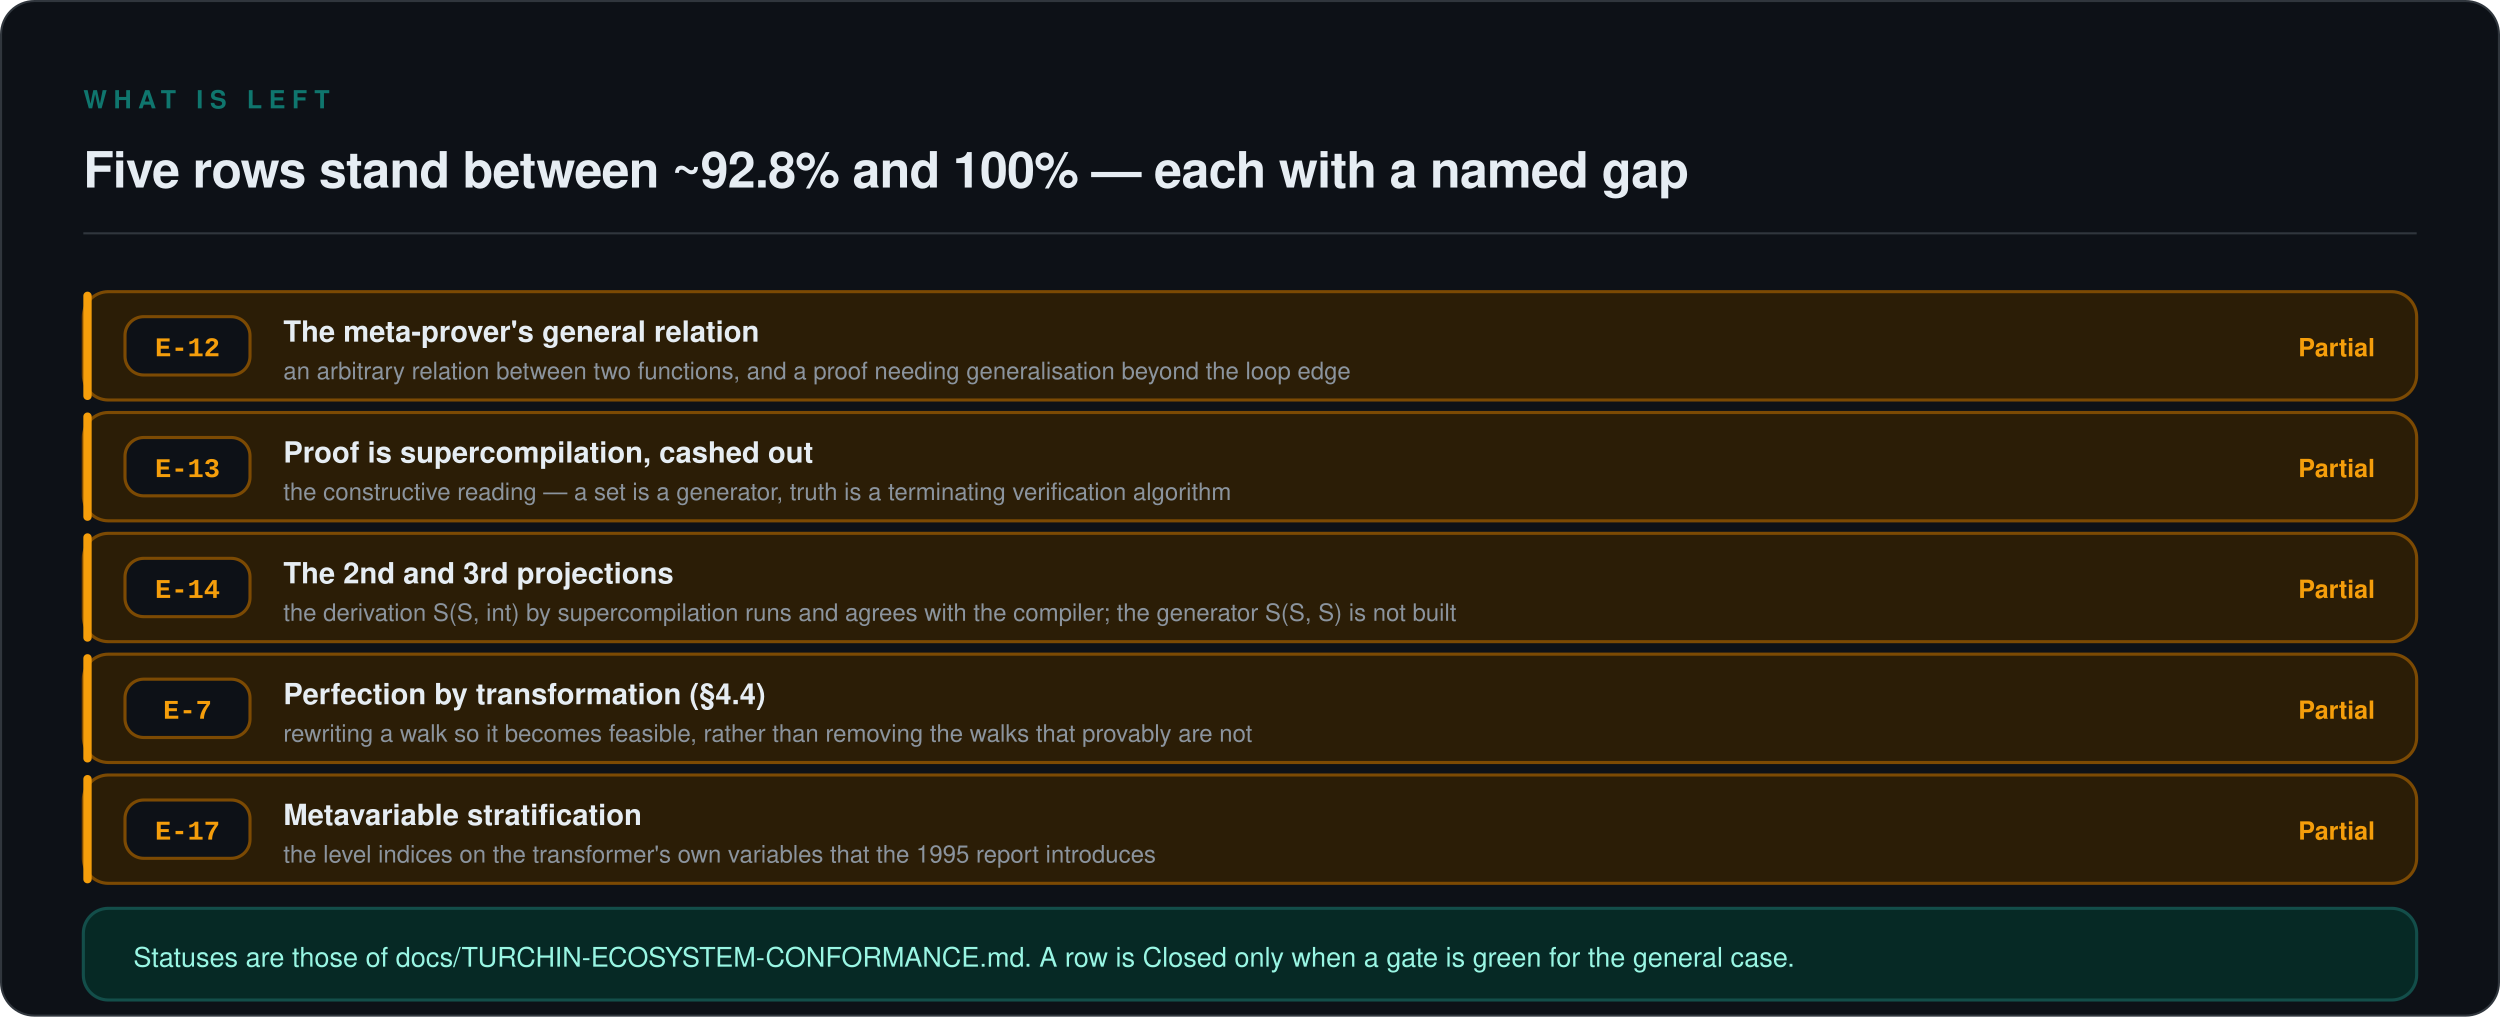
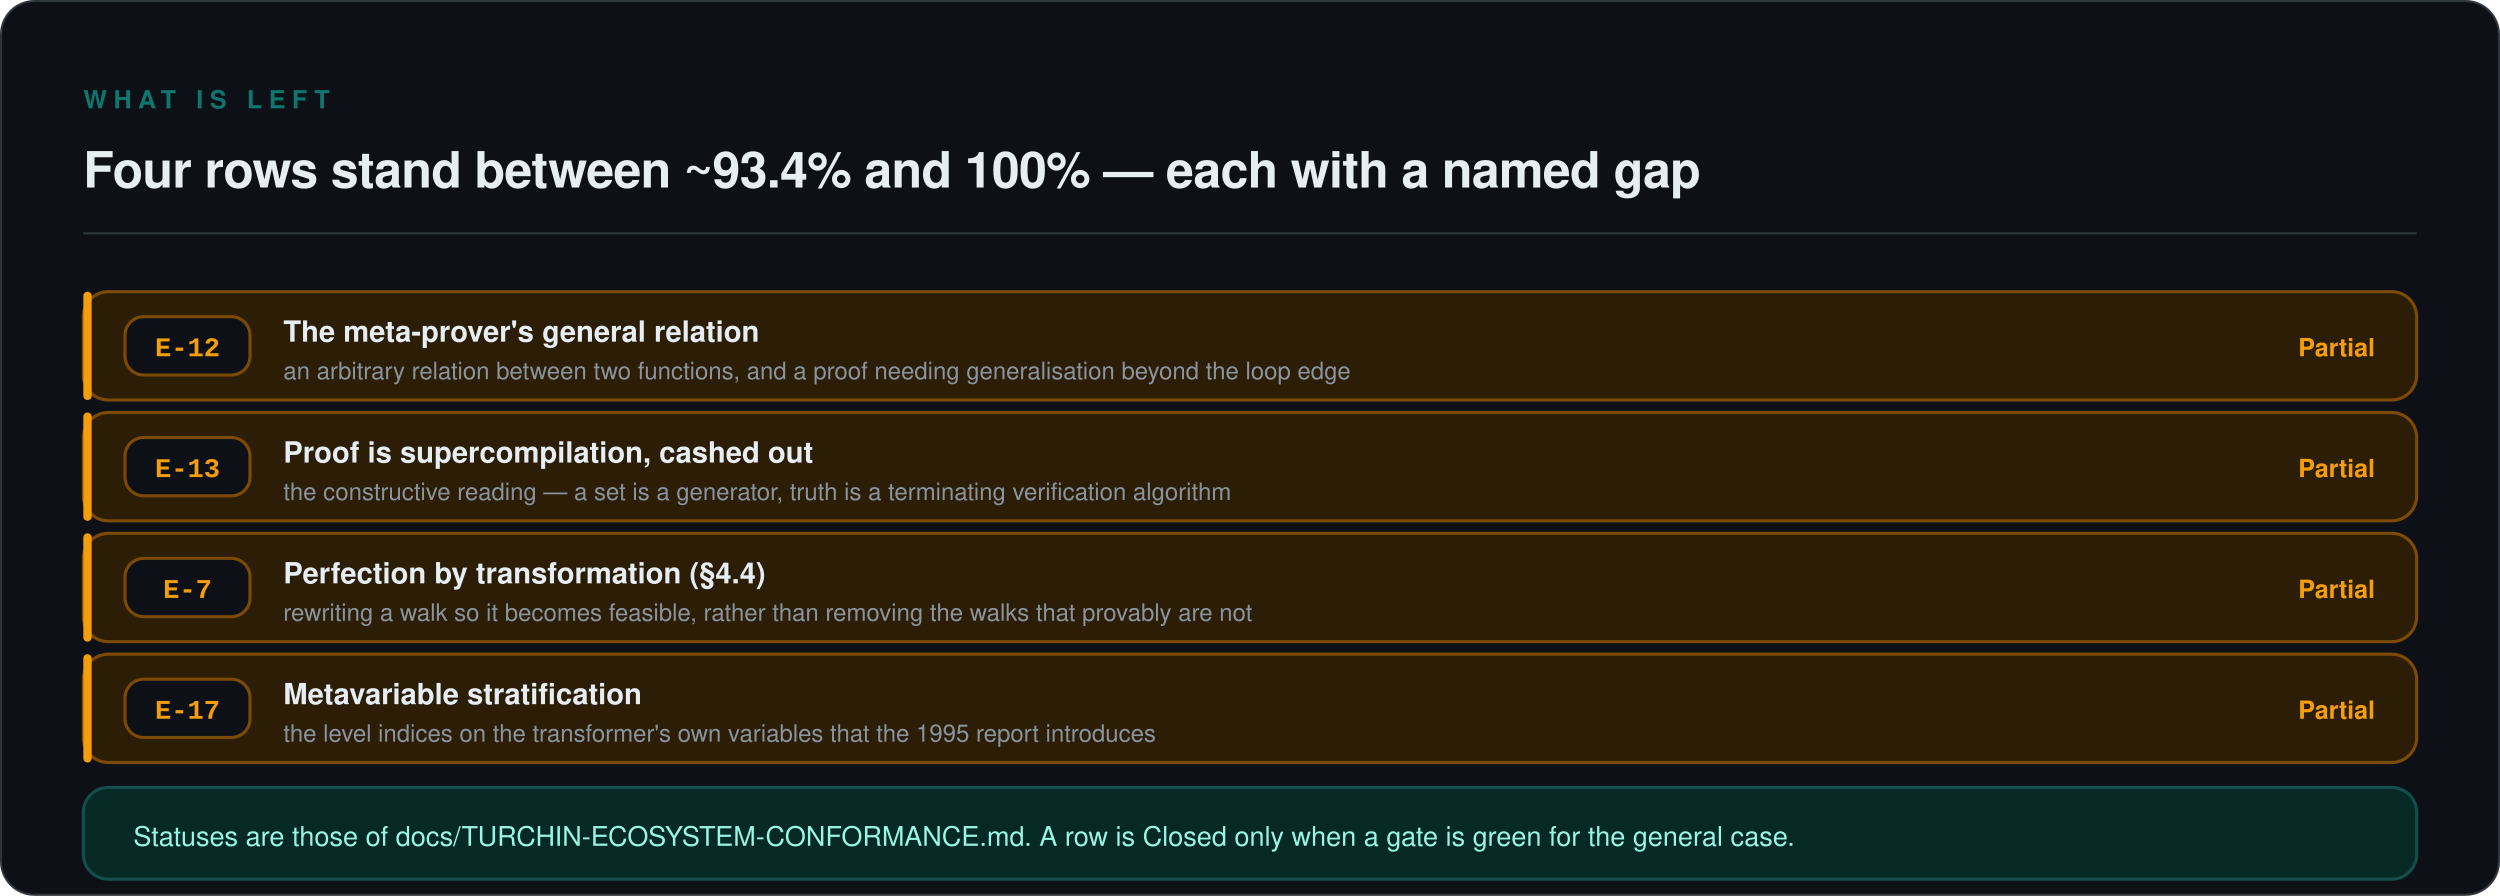
- <svg xmlns="http://www.w3.org/2000/svg" viewBox="0 0 1200 488" width="1200" height="488" role="img" aria-labelledby="t d">
-   <rect x="0.5" y="0.5" width="1199" height="487" rx="16" fill="#0D1117" stroke="#30363D" stroke-width="1" />
+ <svg xmlns="http://www.w3.org/2000/svg" viewBox="0 0 1200 430" width="1200" height="430" role="img" aria-labelledby="t d">
+   <rect x="0.5" y="0.5" width="1199" height="429" rx="16" fill="#0D1117" stroke="#30363D" stroke-width="1" />
  <text x="40" y="52" font-family="ui-sans-serif, -apple-system, 'Segoe UI', Helvetica, Arial, sans-serif" font-size="12" font-weight="600" letter-spacing="3.2" fill="#0F766E">WHAT IS LEFT</text>
-   <text x="40" y="90" font-family="ui-sans-serif, -apple-system, 'Segoe UI', Helvetica, Arial, sans-serif" font-size="24" font-weight="600" letter-spacing="-0.3" fill="#E6EDF3">Five rows stand between ~92.8% and 100% — each with a named gap</text>
+   <text x="40" y="90" font-family="ui-sans-serif, -apple-system, 'Segoe UI', Helvetica, Arial, sans-serif" font-size="24" font-weight="600" letter-spacing="-0.3" fill="#E6EDF3">Four rows stand between ~93.4% and 100% — each with a named gap</text>
  <line x1="40" y1="112" x2="1160" y2="112" stroke="#30363D" stroke-width="1" />
  <rect x="40" y="140" width="1120" height="52" rx="12" fill="#2B1D06" stroke="#7C4A03" stroke-width="1.5" />
  <rect x="40" y="140" width="4" height="52" rx="2" fill="#F59E0B" />
  <rect x="60" y="152" width="60" height="28" rx="9" fill="#0D1117" stroke="#7C4A03" stroke-width="1.5" />
  <text x="90" y="171" font-family="ui-monospace, SFMono-Regular, 'SF Mono', Menlo, Consolas, 'Liberation Mono', monospace" font-size="13" font-weight="600" text-anchor="middle" fill="#F59E0B">E-12</text>
  <text x="136" y="164" font-family="ui-sans-serif, -apple-system, 'Segoe UI', Helvetica, Arial, sans-serif" font-size="14" font-weight="600" fill="#E6EDF3">The meta-prover's general relation</text>
  <text x="136" y="182" font-family="ui-sans-serif, -apple-system, 'Segoe UI', Helvetica, Arial, sans-serif" font-size="11.5" fill="#8B949E">an arbitrary relation between two functions, and a proof needing generalisation beyond the loop edge</text>
  <text x="1140" y="171" font-family="ui-sans-serif, -apple-system, 'Segoe UI', Helvetica, Arial, sans-serif" font-size="12" font-weight="600" text-anchor="end" fill="#F59E0B">Partial</text>
  <rect x="40" y="198" width="1120" height="52" rx="12" fill="#2B1D06" stroke="#7C4A03" stroke-width="1.5" />
  <rect x="40" y="198" width="4" height="52" rx="2" fill="#F59E0B" />
  <rect x="60" y="210" width="60" height="28" rx="9" fill="#0D1117" stroke="#7C4A03" stroke-width="1.5" />
  <text x="90" y="229" font-family="ui-monospace, SFMono-Regular, 'SF Mono', Menlo, Consolas, 'Liberation Mono', monospace" font-size="13" font-weight="600" text-anchor="middle" fill="#F59E0B">E-13</text>
  <text x="136" y="222" font-family="ui-sans-serif, -apple-system, 'Segoe UI', Helvetica, Arial, sans-serif" font-size="14" font-weight="600" fill="#E6EDF3">Proof is supercompilation, cashed out</text>
  <text x="136" y="240" font-family="ui-sans-serif, -apple-system, 'Segoe UI', Helvetica, Arial, sans-serif" font-size="11.5" fill="#8B949E">the constructive reading — a set is a generator, truth is a terminating verification algorithm</text>
  <text x="1140" y="229" font-family="ui-sans-serif, -apple-system, 'Segoe UI', Helvetica, Arial, sans-serif" font-size="12" font-weight="600" text-anchor="end" fill="#F59E0B">Partial</text>
  <rect x="40" y="256" width="1120" height="52" rx="12" fill="#2B1D06" stroke="#7C4A03" stroke-width="1.5" />
  <rect x="40" y="256" width="4" height="52" rx="2" fill="#F59E0B" />
  <rect x="60" y="268" width="60" height="28" rx="9" fill="#0D1117" stroke="#7C4A03" stroke-width="1.5" />
-   <text x="90" y="287" font-family="ui-monospace, SFMono-Regular, 'SF Mono', Menlo, Consolas, 'Liberation Mono', monospace" font-size="13" font-weight="600" text-anchor="middle" fill="#F59E0B">E-14</text>
-   <text x="136" y="280" font-family="ui-sans-serif, -apple-system, 'Segoe UI', Helvetica, Arial, sans-serif" font-size="14" font-weight="600" fill="#E6EDF3">The 2nd and 3rd projections</text>
-   <text x="136" y="298" font-family="ui-sans-serif, -apple-system, 'Segoe UI', Helvetica, Arial, sans-serif" font-size="11.5" fill="#8B949E">the derivation S(S, int) by supercompilation runs and agrees with the compiler; the generator S(S, S) is not built</text>
+   <text x="90" y="287" font-family="ui-monospace, SFMono-Regular, 'SF Mono', Menlo, Consolas, 'Liberation Mono', monospace" font-size="13" font-weight="600" text-anchor="middle" fill="#F59E0B">E-7</text>
+   <text x="136" y="280" font-family="ui-sans-serif, -apple-system, 'Segoe UI', Helvetica, Arial, sans-serif" font-size="14" font-weight="600" fill="#E6EDF3">Perfection by transformation (§4.4)</text>
+   <text x="136" y="298" font-family="ui-sans-serif, -apple-system, 'Segoe UI', Helvetica, Arial, sans-serif" font-size="11.5" fill="#8B949E">rewriting a walk so it becomes feasible, rather than removing the walks that provably are not</text>
  <text x="1140" y="287" font-family="ui-sans-serif, -apple-system, 'Segoe UI', Helvetica, Arial, sans-serif" font-size="12" font-weight="600" text-anchor="end" fill="#F59E0B">Partial</text>
  <rect x="40" y="314" width="1120" height="52" rx="12" fill="#2B1D06" stroke="#7C4A03" stroke-width="1.5" />
  <rect x="40" y="314" width="4" height="52" rx="2" fill="#F59E0B" />
  <rect x="60" y="326" width="60" height="28" rx="9" fill="#0D1117" stroke="#7C4A03" stroke-width="1.5" />
-   <text x="90" y="345" font-family="ui-monospace, SFMono-Regular, 'SF Mono', Menlo, Consolas, 'Liberation Mono', monospace" font-size="13" font-weight="600" text-anchor="middle" fill="#F59E0B">E-7</text>
-   <text x="136" y="338" font-family="ui-sans-serif, -apple-system, 'Segoe UI', Helvetica, Arial, sans-serif" font-size="14" font-weight="600" fill="#E6EDF3">Perfection by transformation (§4.4)</text>
-   <text x="136" y="356" font-family="ui-sans-serif, -apple-system, 'Segoe UI', Helvetica, Arial, sans-serif" font-size="11.5" fill="#8B949E">rewriting a walk so it becomes feasible, rather than removing the walks that provably are not</text>
+   <text x="90" y="345" font-family="ui-monospace, SFMono-Regular, 'SF Mono', Menlo, Consolas, 'Liberation Mono', monospace" font-size="13" font-weight="600" text-anchor="middle" fill="#F59E0B">E-17</text>
+   <text x="136" y="338" font-family="ui-sans-serif, -apple-system, 'Segoe UI', Helvetica, Arial, sans-serif" font-size="14" font-weight="600" fill="#E6EDF3">Metavariable stratification</text>
+   <text x="136" y="356" font-family="ui-sans-serif, -apple-system, 'Segoe UI', Helvetica, Arial, sans-serif" font-size="11.5" fill="#8B949E">the level indices on the transformer's own variables that the 1995 report introduces</text>
  <text x="1140" y="345" font-family="ui-sans-serif, -apple-system, 'Segoe UI', Helvetica, Arial, sans-serif" font-size="12" font-weight="600" text-anchor="end" fill="#F59E0B">Partial</text>
-   <rect x="40" y="372" width="1120" height="52" rx="12" fill="#2B1D06" stroke="#7C4A03" stroke-width="1.5" />
-   <rect x="40" y="372" width="4" height="52" rx="2" fill="#F59E0B" />
-   <rect x="60" y="384" width="60" height="28" rx="9" fill="#0D1117" stroke="#7C4A03" stroke-width="1.5" />
-   <text x="90" y="403" font-family="ui-monospace, SFMono-Regular, 'SF Mono', Menlo, Consolas, 'Liberation Mono', monospace" font-size="13" font-weight="600" text-anchor="middle" fill="#F59E0B">E-17</text>
-   <text x="136" y="396" font-family="ui-sans-serif, -apple-system, 'Segoe UI', Helvetica, Arial, sans-serif" font-size="14" font-weight="600" fill="#E6EDF3">Metavariable stratification</text>
-   <text x="136" y="414" font-family="ui-sans-serif, -apple-system, 'Segoe UI', Helvetica, Arial, sans-serif" font-size="11.5" fill="#8B949E">the level indices on the transformer's own variables that the 1995 report introduces</text>
-   <text x="1140" y="403" font-family="ui-sans-serif, -apple-system, 'Segoe UI', Helvetica, Arial, sans-serif" font-size="12" font-weight="600" text-anchor="end" fill="#F59E0B">Partial</text>
-   <rect x="40" y="436" width="1120" height="44" rx="12" fill="#062925" stroke="#134E4A" stroke-width="1.5" />
-   <text x="64" y="464" font-family="ui-sans-serif, -apple-system, 'Segoe UI', Helvetica, Arial, sans-serif" font-size="13" fill="#99F6E4">Statuses are those of docs/TURCHIN-ECOSYSTEM-CONFORMANCE.md. A row is Closed only when a gate is green for the general case.</text>
+   <rect x="40" y="378" width="1120" height="44" rx="12" fill="#062925" stroke="#134E4A" stroke-width="1.5" />
+   <text x="64" y="406" font-family="ui-sans-serif, -apple-system, 'Segoe UI', Helvetica, Arial, sans-serif" font-size="13" fill="#99F6E4">Statuses are those of docs/TURCHIN-ECOSYSTEM-CONFORMANCE.md. A row is Closed only when a gate is green for the general case.</text>
</svg>
